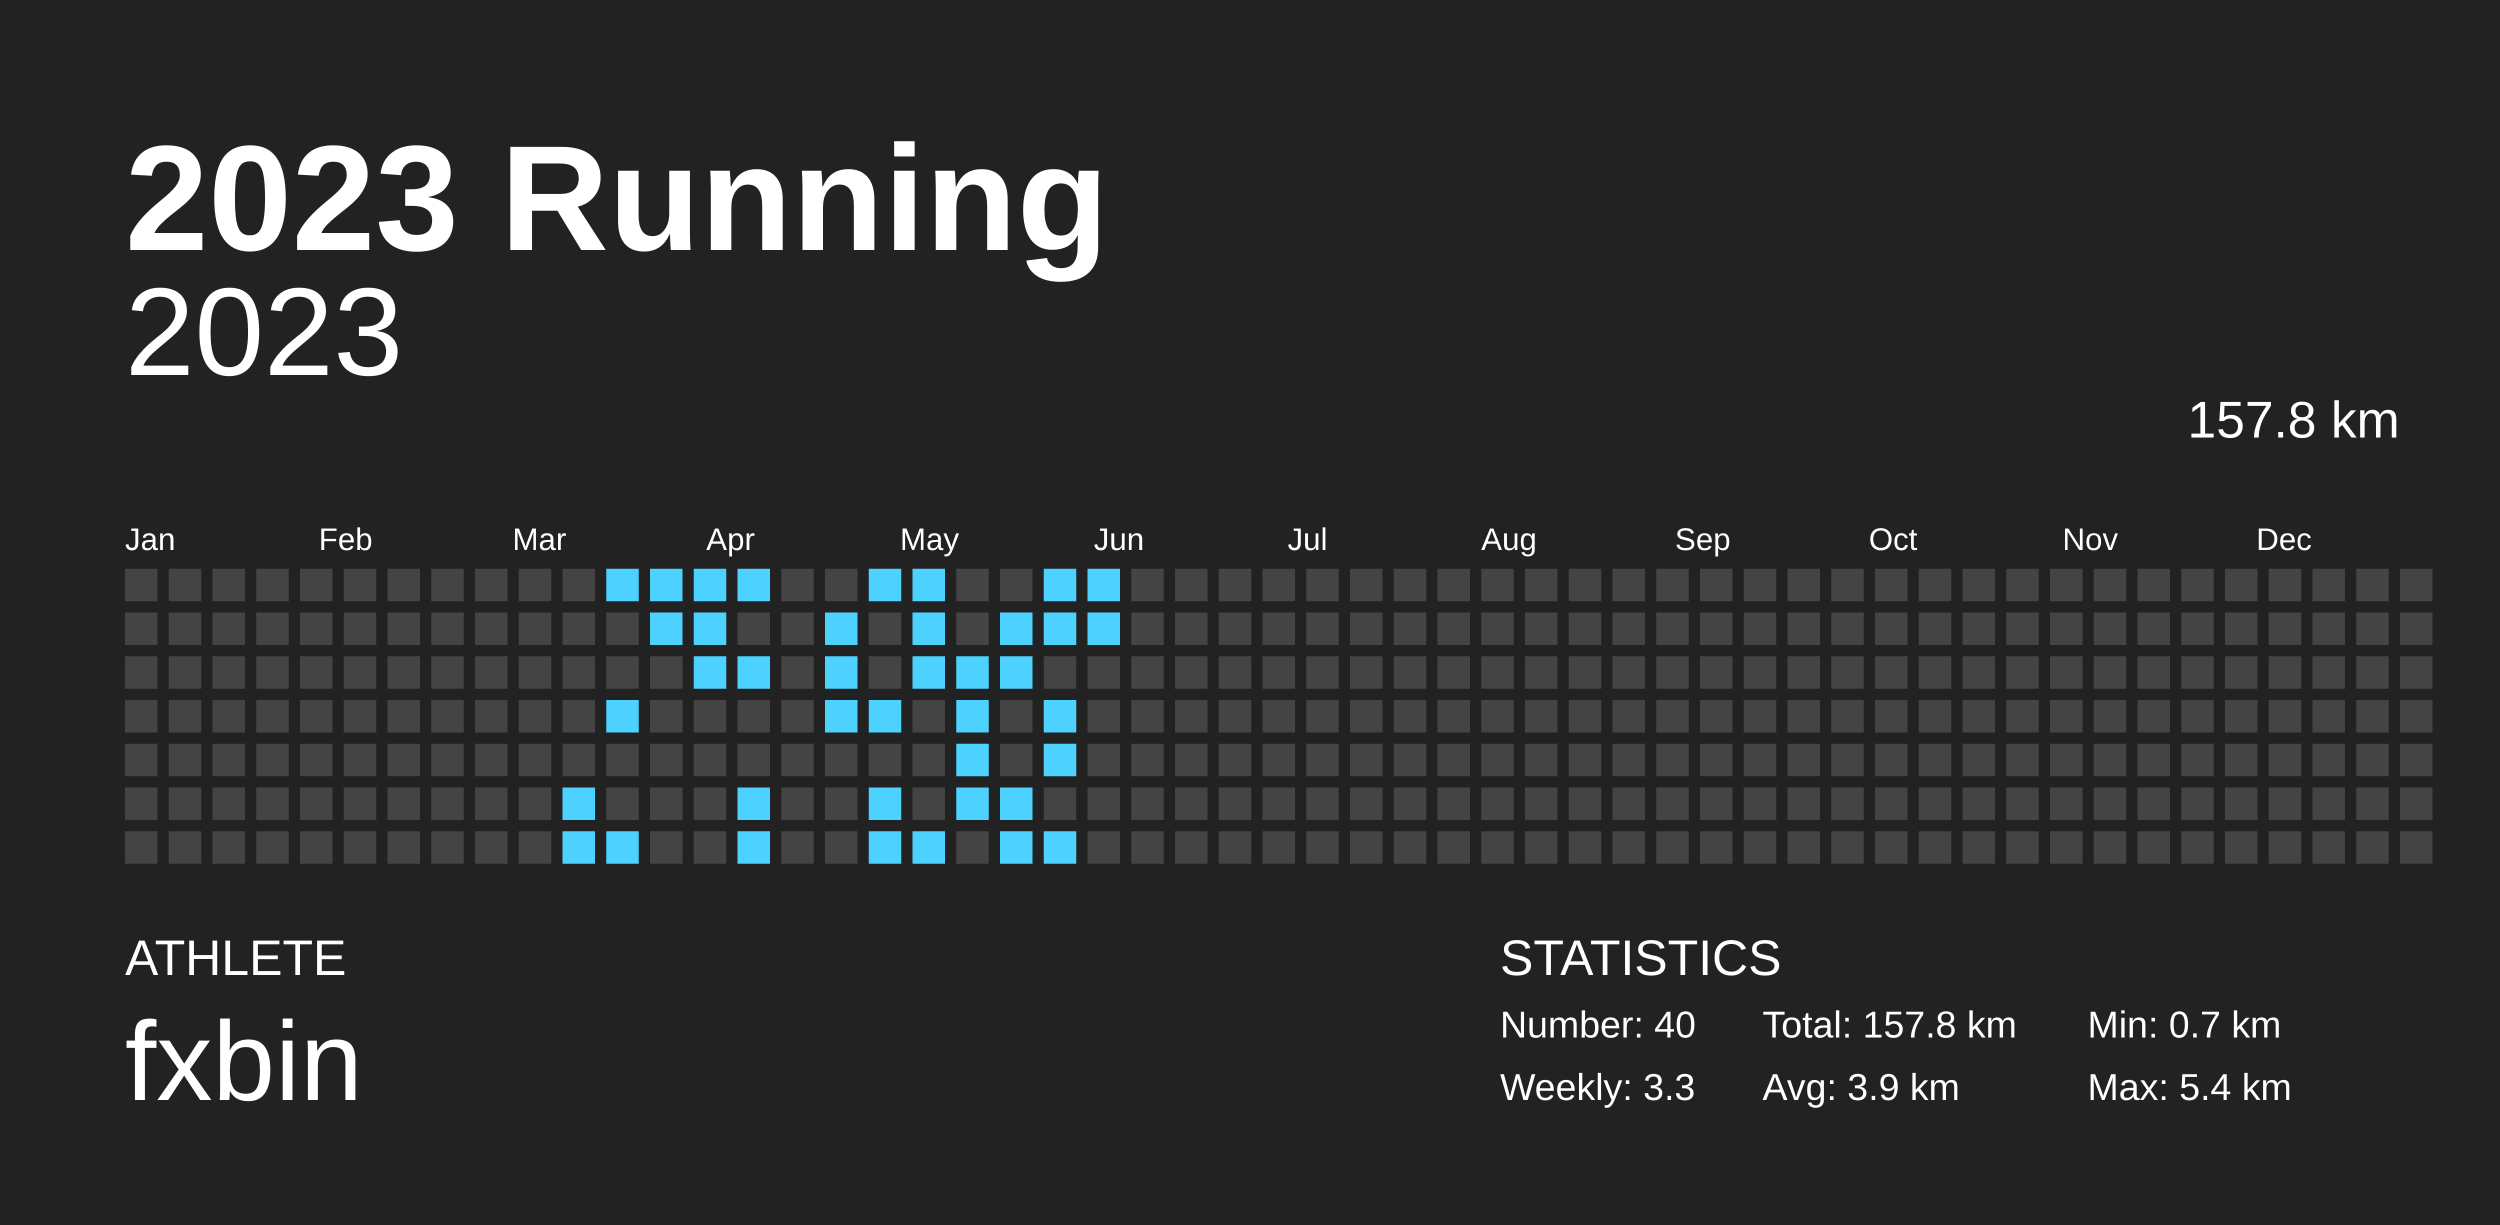
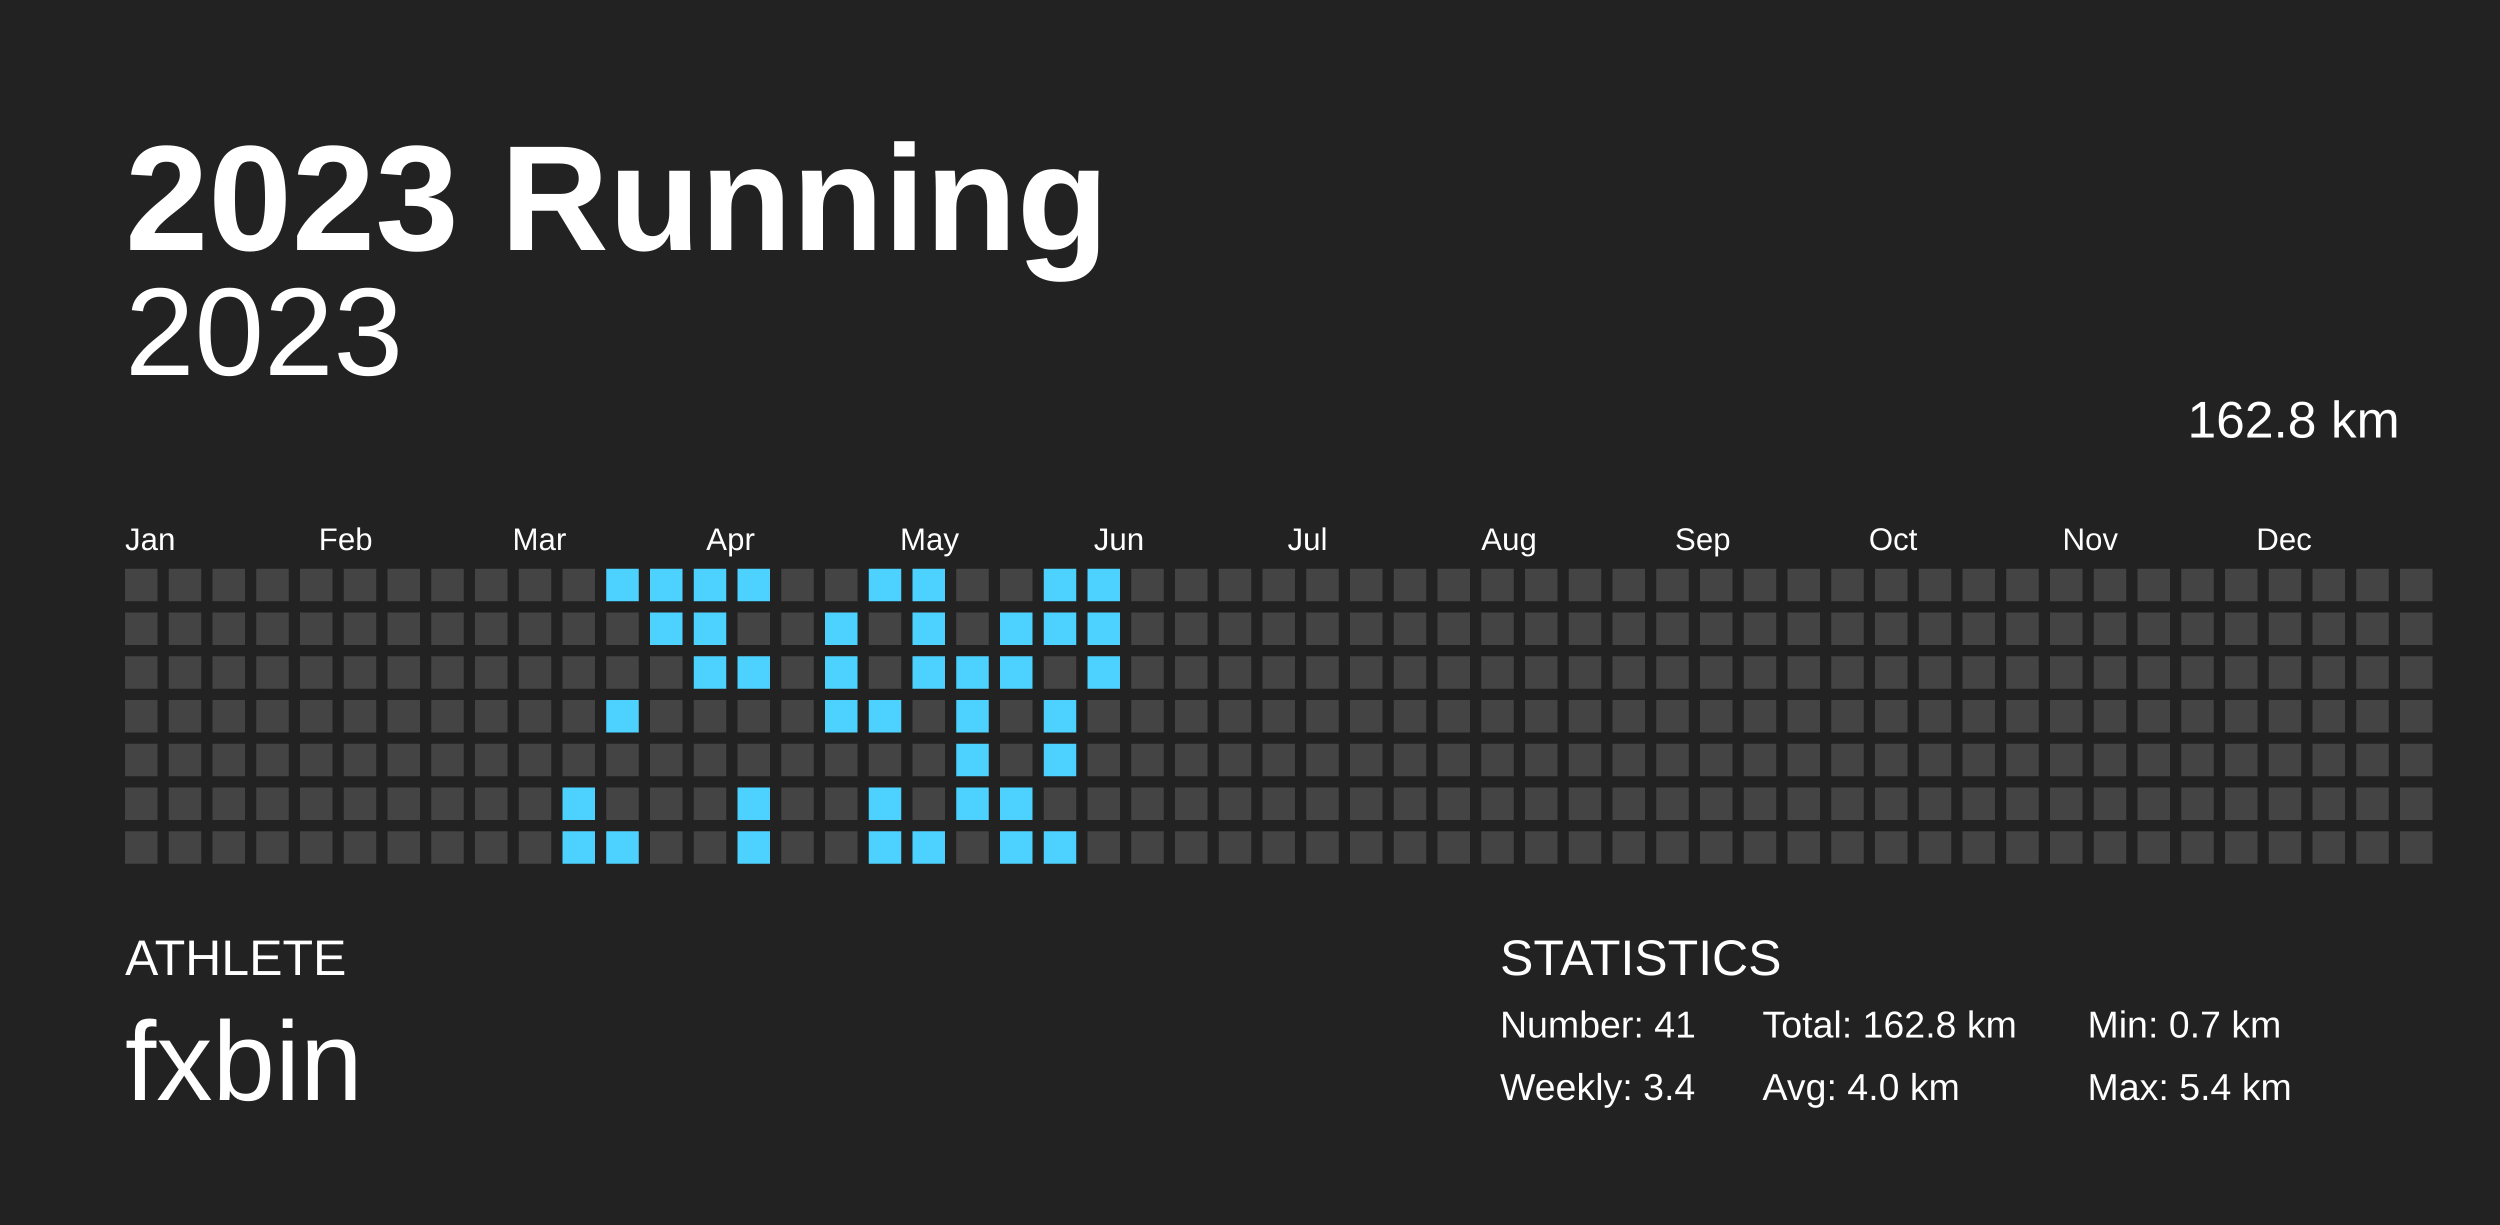
<svg xmlns="http://www.w3.org/2000/svg" baseProfile="full" height="98mm" version="1.1" viewBox="0,0,200,98" width="200mm">
  <defs />
  <rect fill="#222222" height="98" width="200" x="0" y="0" />
  <text fill="#FFFFFF" style="font-size:12px; font-family:Arial; font-weight:bold;" x="10" y="20">2023 Running</text>
  <text fill="#FFFFFF" style="font-size:4px; font-family:Arial" x="10" y="78">ATHLETE</text>
  <text fill="#FFFFFF" style="font-size:9px; font-family:Arial" x="10" y="88">fxbin</text>
  <text fill="#FFFFFF" style="font-size:4px; font-family:Arial" x="120" y="78">STATISTICS</text>
-   <text fill="#FFFFFF" style="font-size:3px; font-family:Arial" x="120" y="83">Number: 40</text>
-   <text fill="#FFFFFF" style="font-size:3px; font-family:Arial" x="120" y="88">Weekly: 3.3</text>
-   <text fill="#FFFFFF" style="font-size:3px; font-family:Arial" x="141" y="83">Total: 157.8 km</text>
-   <text fill="#FFFFFF" style="font-size:3px; font-family:Arial" x="141" y="88">Avg: 3.9 km</text>
+   <text fill="#FFFFFF" style="font-size:3px; font-family:Arial" x="120" y="83">Number: 41</text>
+   <text fill="#FFFFFF" style="font-size:3px; font-family:Arial" x="120" y="88">Weekly: 3.4</text>
+   <text fill="#FFFFFF" style="font-size:3px; font-family:Arial" x="141" y="83">Total: 162.8 km</text>
+   <text fill="#FFFFFF" style="font-size:3px; font-family:Arial" x="141" y="88">Avg: 4.0 km</text>
  <text fill="#FFFFFF" style="font-size:3px; font-family:Arial" x="167" y="83">Min: 0.7 km</text>
  <text fill="#FFFFFF" style="font-size:3px; font-family:Arial" x="167" y="88">Max: 5.4 km</text>
  <text alignment-baseline="hanging" fill="#FFFFFF" style="font-size:10.0px; font-family:Arial;" x="10" y="30">2023</text>
-   <text alignment-baseline="hanging" fill="#FFFFFF" style="font-size:4.125px; font-family:Arial;" x="175" y="35">157.8 km</text>
+   <text alignment-baseline="hanging" fill="#FFFFFF" style="font-size:4.125px; font-family:Arial;" x="175" y="35">162.8 km</text>
  <text fill="#FFFFFF" style="font-size:2.5px; font-family:Arial" x="10.0" y="44">Jan</text>
  <text fill="#FFFFFF" style="font-size:2.5px; font-family:Arial" x="25.5" y="44">Feb</text>
  <text fill="#FFFFFF" style="font-size:2.5px; font-family:Arial" x="41.0" y="44">Mar</text>
  <text fill="#FFFFFF" style="font-size:2.5px; font-family:Arial" x="56.5" y="44">Apr</text>
  <text fill="#FFFFFF" style="font-size:2.5px; font-family:Arial" x="72.0" y="44">May</text>
  <text fill="#FFFFFF" style="font-size:2.5px; font-family:Arial" x="87.5" y="44">Jun</text>
  <text fill="#FFFFFF" style="font-size:2.5px; font-family:Arial" x="103.0" y="44">Jul</text>
  <text fill="#FFFFFF" style="font-size:2.5px; font-family:Arial" x="118.5" y="44">Aug</text>
  <text fill="#FFFFFF" style="font-size:2.5px; font-family:Arial" x="134.0" y="44">Sep</text>
  <text fill="#FFFFFF" style="font-size:2.5px; font-family:Arial" x="149.5" y="44">Oct</text>
  <text fill="#FFFFFF" style="font-size:2.5px; font-family:Arial" x="165.0" y="44">Nov</text>
  <text fill="#FFFFFF" style="font-size:2.5px; font-family:Arial" x="180.5" y="44">Dec</text>
  <rect fill="#444444" height="2.6" width="2.6" x="10.0" y="45.5" />
  <rect fill="#444444" height="2.6" width="2.6" x="10.0" y="49.0" />
  <rect fill="#444444" height="2.6" width="2.6" x="10.0" y="52.5" />
  <rect fill="#444444" height="2.6" width="2.6" x="10.0" y="56.0" />
  <rect fill="#444444" height="2.6" width="2.6" x="10.0" y="59.5" />
  <rect fill="#444444" height="2.6" width="2.6" x="10.0" y="63.0" />
  <rect fill="#444444" height="2.6" width="2.6" x="10.0" y="66.5" />
  <rect fill="#444444" height="2.6" width="2.6" x="13.5" y="45.5" />
  <rect fill="#444444" height="2.6" width="2.6" x="13.5" y="49.0" />
  <rect fill="#444444" height="2.6" width="2.6" x="13.5" y="52.5" />
  <rect fill="#444444" height="2.6" width="2.6" x="13.5" y="56.0" />
  <rect fill="#444444" height="2.6" width="2.6" x="13.5" y="59.5" />
  <rect fill="#444444" height="2.6" width="2.6" x="13.5" y="63.0" />
  <rect fill="#444444" height="2.6" width="2.6" x="13.5" y="66.5" />
  <rect fill="#444444" height="2.6" width="2.6" x="17.0" y="45.5" />
  <rect fill="#444444" height="2.6" width="2.6" x="17.0" y="49.0" />
  <rect fill="#444444" height="2.6" width="2.6" x="17.0" y="52.5" />
  <rect fill="#444444" height="2.6" width="2.6" x="17.0" y="56.0" />
  <rect fill="#444444" height="2.6" width="2.6" x="17.0" y="59.5" />
  <rect fill="#444444" height="2.6" width="2.6" x="17.0" y="63.0" />
  <rect fill="#444444" height="2.6" width="2.6" x="17.0" y="66.5" />
  <rect fill="#444444" height="2.6" width="2.6" x="20.5" y="45.5" />
  <rect fill="#444444" height="2.6" width="2.6" x="20.5" y="49.0" />
  <rect fill="#444444" height="2.6" width="2.6" x="20.5" y="52.5" />
  <rect fill="#444444" height="2.6" width="2.6" x="20.5" y="56.0" />
  <rect fill="#444444" height="2.6" width="2.6" x="20.5" y="59.5" />
  <rect fill="#444444" height="2.6" width="2.6" x="20.5" y="63.0" />
  <rect fill="#444444" height="2.6" width="2.6" x="20.5" y="66.5" />
  <rect fill="#444444" height="2.6" width="2.6" x="24.0" y="45.5" />
  <rect fill="#444444" height="2.6" width="2.6" x="24.0" y="49.0" />
  <rect fill="#444444" height="2.6" width="2.6" x="24.0" y="52.5" />
  <rect fill="#444444" height="2.6" width="2.6" x="24.0" y="56.0" />
  <rect fill="#444444" height="2.6" width="2.6" x="24.0" y="59.5" />
  <rect fill="#444444" height="2.6" width="2.6" x="24.0" y="63.0" />
  <rect fill="#444444" height="2.6" width="2.6" x="24.0" y="66.5" />
  <rect fill="#444444" height="2.6" width="2.6" x="27.5" y="45.5" />
  <rect fill="#444444" height="2.6" width="2.6" x="27.5" y="49.0" />
  <rect fill="#444444" height="2.6" width="2.6" x="27.5" y="52.5" />
  <rect fill="#444444" height="2.6" width="2.6" x="27.5" y="56.0" />
  <rect fill="#444444" height="2.6" width="2.6" x="27.5" y="59.5" />
  <rect fill="#444444" height="2.6" width="2.6" x="27.5" y="63.0" />
  <rect fill="#444444" height="2.6" width="2.6" x="27.5" y="66.5" />
  <rect fill="#444444" height="2.6" width="2.6" x="31.0" y="45.5" />
  <rect fill="#444444" height="2.6" width="2.6" x="31.0" y="49.0" />
  <rect fill="#444444" height="2.6" width="2.6" x="31.0" y="52.5" />
  <rect fill="#444444" height="2.6" width="2.6" x="31.0" y="56.0" />
  <rect fill="#444444" height="2.6" width="2.6" x="31.0" y="59.5" />
  <rect fill="#444444" height="2.6" width="2.6" x="31.0" y="63.0" />
  <rect fill="#444444" height="2.6" width="2.6" x="31.0" y="66.5" />
  <rect fill="#444444" height="2.6" width="2.6" x="34.5" y="45.5" />
  <rect fill="#444444" height="2.6" width="2.6" x="34.5" y="49.0" />
  <rect fill="#444444" height="2.6" width="2.6" x="34.5" y="52.5" />
  <rect fill="#444444" height="2.6" width="2.6" x="34.5" y="56.0" />
  <rect fill="#444444" height="2.6" width="2.6" x="34.5" y="59.5" />
  <rect fill="#444444" height="2.6" width="2.6" x="34.5" y="63.0" />
  <rect fill="#444444" height="2.6" width="2.6" x="34.5" y="66.5" />
  <rect fill="#444444" height="2.6" width="2.6" x="38.0" y="45.5" />
  <rect fill="#444444" height="2.6" width="2.6" x="38.0" y="49.0" />
  <rect fill="#444444" height="2.6" width="2.6" x="38.0" y="52.5" />
  <rect fill="#444444" height="2.6" width="2.6" x="38.0" y="56.0" />
  <rect fill="#444444" height="2.6" width="2.6" x="38.0" y="59.5" />
  <rect fill="#444444" height="2.6" width="2.6" x="38.0" y="63.0" />
  <rect fill="#444444" height="2.6" width="2.6" x="38.0" y="66.5" />
  <rect fill="#444444" height="2.6" width="2.6" x="41.5" y="45.5" />
  <rect fill="#444444" height="2.6" width="2.6" x="41.5" y="49.0" />
  <rect fill="#444444" height="2.6" width="2.6" x="41.5" y="52.5" />
  <rect fill="#444444" height="2.6" width="2.6" x="41.5" y="56.0" />
  <rect fill="#444444" height="2.6" width="2.6" x="41.5" y="59.5" />
  <rect fill="#444444" height="2.6" width="2.6" x="41.5" y="63.0" />
  <rect fill="#444444" height="2.6" width="2.6" x="41.5" y="66.5" />
  <rect fill="#444444" height="2.6" width="2.6" x="45.0" y="45.5" />
  <rect fill="#444444" height="2.6" width="2.6" x="45.0" y="49.0" />
  <rect fill="#444444" height="2.6" width="2.6" x="45.0" y="52.5" />
  <rect fill="#444444" height="2.6" width="2.6" x="45.0" y="56.0" />
  <rect fill="#444444" height="2.6" width="2.6" x="45.0" y="59.5" />
  <rect fill="#4dd2ff" height="2.6" width="2.6" x="45.0" y="63.0" />
  <rect fill="#4dd2ff" height="2.6" width="2.6" x="45.0" y="66.5" />
  <rect fill="#4dd2ff" height="2.6" width="2.6" x="48.5" y="45.5" />
  <rect fill="#444444" height="2.6" width="2.6" x="48.5" y="49.0" />
  <rect fill="#444444" height="2.6" width="2.6" x="48.5" y="52.5" />
  <rect fill="#4dd2ff" height="2.6" width="2.6" x="48.5" y="56.0" />
  <rect fill="#444444" height="2.6" width="2.6" x="48.5" y="59.5" />
  <rect fill="#444444" height="2.6" width="2.6" x="48.5" y="63.0" />
  <rect fill="#4dd2ff" height="2.6" width="2.6" x="48.5" y="66.5" />
  <rect fill="#4dd2ff" height="2.6" width="2.6" x="52.0" y="45.5" />
  <rect fill="#4dd2ff" height="2.6" width="2.6" x="52.0" y="49.0" />
  <rect fill="#444444" height="2.6" width="2.6" x="52.0" y="52.5" />
  <rect fill="#444444" height="2.6" width="2.6" x="52.0" y="56.0" />
  <rect fill="#444444" height="2.6" width="2.6" x="52.0" y="59.5" />
  <rect fill="#444444" height="2.6" width="2.6" x="52.0" y="63.0" />
  <rect fill="#444444" height="2.6" width="2.6" x="52.0" y="66.5" />
  <rect fill="#4dd2ff" height="2.6" width="2.6" x="55.5" y="45.5" />
  <rect fill="#4dd2ff" height="2.6" width="2.6" x="55.5" y="49.0" />
  <rect fill="#4dd2ff" height="2.6" width="2.6" x="55.5" y="52.5" />
  <rect fill="#444444" height="2.6" width="2.6" x="55.5" y="56.0" />
  <rect fill="#444444" height="2.6" width="2.6" x="55.5" y="59.5" />
  <rect fill="#444444" height="2.6" width="2.6" x="55.5" y="63.0" />
  <rect fill="#444444" height="2.6" width="2.6" x="55.5" y="66.5" />
  <rect fill="#4dd2ff" height="2.6" width="2.6" x="59.0" y="45.5" />
  <rect fill="#444444" height="2.6" width="2.6" x="59.0" y="49.0" />
  <rect fill="#4dd2ff" height="2.6" width="2.6" x="59.0" y="52.5" />
  <rect fill="#444444" height="2.6" width="2.6" x="59.0" y="56.0" />
  <rect fill="#444444" height="2.6" width="2.6" x="59.0" y="59.5" />
  <rect fill="#4dd2ff" height="2.6" width="2.6" x="59.0" y="63.0" />
  <rect fill="#4dd2ff" height="2.6" width="2.6" x="59.0" y="66.5" />
  <rect fill="#444444" height="2.6" width="2.6" x="62.5" y="45.5" />
  <rect fill="#444444" height="2.6" width="2.6" x="62.5" y="49.0" />
  <rect fill="#444444" height="2.6" width="2.6" x="62.5" y="52.5" />
  <rect fill="#444444" height="2.6" width="2.6" x="62.5" y="56.0" />
  <rect fill="#444444" height="2.6" width="2.6" x="62.5" y="59.5" />
  <rect fill="#444444" height="2.6" width="2.6" x="62.5" y="63.0" />
  <rect fill="#444444" height="2.6" width="2.6" x="62.5" y="66.5" />
  <rect fill="#444444" height="2.6" width="2.6" x="66.0" y="45.5" />
  <rect fill="#4dd2ff" height="2.6" width="2.6" x="66.0" y="49.0" />
  <rect fill="#4dd2ff" height="2.6" width="2.6" x="66.0" y="52.5" />
  <rect fill="#4dd2ff" height="2.6" width="2.6" x="66.0" y="56.0" />
  <rect fill="#444444" height="2.6" width="2.6" x="66.0" y="59.5" />
  <rect fill="#444444" height="2.6" width="2.6" x="66.0" y="63.0" />
  <rect fill="#444444" height="2.6" width="2.6" x="66.0" y="66.5" />
  <rect fill="#4dd2ff" height="2.6" width="2.6" x="69.5" y="45.5" />
  <rect fill="#444444" height="2.6" width="2.6" x="69.5" y="49.0" />
  <rect fill="#444444" height="2.6" width="2.6" x="69.5" y="52.5" />
  <rect fill="#4dd2ff" height="2.6" width="2.6" x="69.5" y="56.0" />
  <rect fill="#444444" height="2.6" width="2.6" x="69.5" y="59.5" />
  <rect fill="#4dd2ff" height="2.6" width="2.6" x="69.5" y="63.0" />
  <rect fill="#4dd2ff" height="2.6" width="2.6" x="69.5" y="66.5" />
  <rect fill="#4dd2ff" height="2.6" width="2.6" x="73.0" y="45.5" />
  <rect fill="#4dd2ff" height="2.6" width="2.6" x="73.0" y="49.0" />
  <rect fill="#4dd2ff" height="2.6" width="2.6" x="73.0" y="52.5" />
  <rect fill="#444444" height="2.6" width="2.6" x="73.0" y="56.0" />
  <rect fill="#444444" height="2.6" width="2.6" x="73.0" y="59.5" />
  <rect fill="#444444" height="2.6" width="2.6" x="73.0" y="63.0" />
  <rect fill="#4dd2ff" height="2.6" width="2.6" x="73.0" y="66.5" />
  <rect fill="#444444" height="2.6" width="2.6" x="76.5" y="45.5" />
  <rect fill="#444444" height="2.6" width="2.6" x="76.5" y="49.0" />
  <rect fill="#4dd2ff" height="2.6" width="2.6" x="76.5" y="52.5" />
  <rect fill="#4dd2ff" height="2.6" width="2.6" x="76.5" y="56.0" />
  <rect fill="#4dd2ff" height="2.6" width="2.6" x="76.5" y="59.5" />
  <rect fill="#4dd2ff" height="2.6" width="2.6" x="76.5" y="63.0" />
  <rect fill="#444444" height="2.6" width="2.6" x="76.5" y="66.5" />
  <rect fill="#444444" height="2.6" width="2.6" x="80.0" y="45.5" />
  <rect fill="#4dd2ff" height="2.6" width="2.6" x="80.0" y="49.0" />
  <rect fill="#4dd2ff" height="2.6" width="2.6" x="80.0" y="52.5" />
  <rect fill="#444444" height="2.6" width="2.6" x="80.0" y="56.0" />
  <rect fill="#444444" height="2.6" width="2.6" x="80.0" y="59.5" />
  <rect fill="#4dd2ff" height="2.6" width="2.6" x="80.0" y="63.0" />
  <rect fill="#4dd2ff" height="2.6" width="2.6" x="80.0" y="66.5" />
  <rect fill="#4dd2ff" height="2.6" width="2.6" x="83.5" y="45.5" />
  <rect fill="#4dd2ff" height="2.6" width="2.6" x="83.5" y="49.0" />
  <rect fill="#444444" height="2.6" width="2.6" x="83.5" y="52.5" />
  <rect fill="#4dd2ff" height="2.6" width="2.6" x="83.5" y="56.0" />
  <rect fill="#4dd2ff" height="2.6" width="2.6" x="83.5" y="59.5" />
  <rect fill="#444444" height="2.6" width="2.6" x="83.5" y="63.0" />
  <rect fill="#4dd2ff" height="2.6" width="2.6" x="83.5" y="66.5" />
  <rect fill="#4dd2ff" height="2.6" width="2.6" x="87.0" y="45.5" />
  <rect fill="#4dd2ff" height="2.6" width="2.6" x="87.0" y="49.0" />
-   <rect fill="#444444" height="2.6" width="2.6" x="87.0" y="52.5" />
+   <rect fill="#4dd2ff" height="2.6" width="2.6" x="87.0" y="52.5" />
  <rect fill="#444444" height="2.6" width="2.6" x="87.0" y="56.0" />
  <rect fill="#444444" height="2.6" width="2.6" x="87.0" y="59.5" />
  <rect fill="#444444" height="2.6" width="2.6" x="87.0" y="63.0" />
  <rect fill="#444444" height="2.6" width="2.6" x="87.0" y="66.5" />
  <rect fill="#444444" height="2.6" width="2.6" x="90.5" y="45.5" />
  <rect fill="#444444" height="2.6" width="2.6" x="90.5" y="49.0" />
  <rect fill="#444444" height="2.6" width="2.6" x="90.5" y="52.5" />
  <rect fill="#444444" height="2.6" width="2.6" x="90.5" y="56.0" />
  <rect fill="#444444" height="2.6" width="2.6" x="90.5" y="59.5" />
  <rect fill="#444444" height="2.6" width="2.6" x="90.5" y="63.0" />
  <rect fill="#444444" height="2.6" width="2.6" x="90.5" y="66.5" />
  <rect fill="#444444" height="2.6" width="2.6" x="94.0" y="45.5" />
  <rect fill="#444444" height="2.6" width="2.6" x="94.0" y="49.0" />
  <rect fill="#444444" height="2.6" width="2.6" x="94.0" y="52.5" />
  <rect fill="#444444" height="2.6" width="2.6" x="94.0" y="56.0" />
  <rect fill="#444444" height="2.6" width="2.6" x="94.0" y="59.5" />
  <rect fill="#444444" height="2.6" width="2.6" x="94.0" y="63.0" />
  <rect fill="#444444" height="2.6" width="2.6" x="94.0" y="66.5" />
  <rect fill="#444444" height="2.6" width="2.6" x="97.5" y="45.5" />
  <rect fill="#444444" height="2.6" width="2.6" x="97.5" y="49.0" />
  <rect fill="#444444" height="2.6" width="2.6" x="97.5" y="52.5" />
  <rect fill="#444444" height="2.6" width="2.6" x="97.5" y="56.0" />
  <rect fill="#444444" height="2.6" width="2.6" x="97.5" y="59.5" />
  <rect fill="#444444" height="2.6" width="2.6" x="97.5" y="63.0" />
  <rect fill="#444444" height="2.6" width="2.6" x="97.5" y="66.5" />
  <rect fill="#444444" height="2.6" width="2.6" x="101.0" y="45.5" />
  <rect fill="#444444" height="2.6" width="2.6" x="101.0" y="49.0" />
  <rect fill="#444444" height="2.6" width="2.6" x="101.0" y="52.5" />
  <rect fill="#444444" height="2.6" width="2.6" x="101.0" y="56.0" />
  <rect fill="#444444" height="2.6" width="2.6" x="101.0" y="59.5" />
  <rect fill="#444444" height="2.6" width="2.6" x="101.0" y="63.0" />
  <rect fill="#444444" height="2.6" width="2.6" x="101.0" y="66.5" />
  <rect fill="#444444" height="2.6" width="2.6" x="104.5" y="45.5" />
  <rect fill="#444444" height="2.6" width="2.6" x="104.5" y="49.0" />
  <rect fill="#444444" height="2.6" width="2.6" x="104.5" y="52.5" />
  <rect fill="#444444" height="2.6" width="2.6" x="104.5" y="56.0" />
  <rect fill="#444444" height="2.6" width="2.6" x="104.5" y="59.5" />
  <rect fill="#444444" height="2.6" width="2.6" x="104.5" y="63.0" />
  <rect fill="#444444" height="2.6" width="2.6" x="104.5" y="66.5" />
  <rect fill="#444444" height="2.6" width="2.6" x="108.0" y="45.5" />
  <rect fill="#444444" height="2.6" width="2.6" x="108.0" y="49.0" />
  <rect fill="#444444" height="2.6" width="2.6" x="108.0" y="52.5" />
  <rect fill="#444444" height="2.6" width="2.6" x="108.0" y="56.0" />
  <rect fill="#444444" height="2.6" width="2.6" x="108.0" y="59.5" />
  <rect fill="#444444" height="2.6" width="2.6" x="108.0" y="63.0" />
  <rect fill="#444444" height="2.6" width="2.6" x="108.0" y="66.5" />
  <rect fill="#444444" height="2.6" width="2.6" x="111.5" y="45.5" />
  <rect fill="#444444" height="2.6" width="2.6" x="111.5" y="49.0" />
  <rect fill="#444444" height="2.6" width="2.6" x="111.5" y="52.5" />
  <rect fill="#444444" height="2.6" width="2.6" x="111.5" y="56.0" />
  <rect fill="#444444" height="2.6" width="2.6" x="111.5" y="59.5" />
  <rect fill="#444444" height="2.6" width="2.6" x="111.5" y="63.0" />
  <rect fill="#444444" height="2.6" width="2.6" x="111.5" y="66.5" />
  <rect fill="#444444" height="2.6" width="2.6" x="115.0" y="45.5" />
  <rect fill="#444444" height="2.6" width="2.6" x="115.0" y="49.0" />
  <rect fill="#444444" height="2.6" width="2.6" x="115.0" y="52.5" />
  <rect fill="#444444" height="2.6" width="2.6" x="115.0" y="56.0" />
  <rect fill="#444444" height="2.6" width="2.6" x="115.0" y="59.5" />
  <rect fill="#444444" height="2.6" width="2.6" x="115.0" y="63.0" />
  <rect fill="#444444" height="2.6" width="2.6" x="115.0" y="66.5" />
  <rect fill="#444444" height="2.6" width="2.6" x="118.5" y="45.5" />
  <rect fill="#444444" height="2.6" width="2.6" x="118.5" y="49.0" />
  <rect fill="#444444" height="2.6" width="2.6" x="118.5" y="52.5" />
  <rect fill="#444444" height="2.6" width="2.6" x="118.5" y="56.0" />
  <rect fill="#444444" height="2.6" width="2.6" x="118.5" y="59.5" />
  <rect fill="#444444" height="2.6" width="2.6" x="118.5" y="63.0" />
  <rect fill="#444444" height="2.6" width="2.6" x="118.5" y="66.5" />
  <rect fill="#444444" height="2.6" width="2.6" x="122.0" y="45.5" />
  <rect fill="#444444" height="2.6" width="2.6" x="122.0" y="49.0" />
  <rect fill="#444444" height="2.6" width="2.6" x="122.0" y="52.5" />
  <rect fill="#444444" height="2.6" width="2.6" x="122.0" y="56.0" />
  <rect fill="#444444" height="2.6" width="2.6" x="122.0" y="59.5" />
  <rect fill="#444444" height="2.6" width="2.6" x="122.0" y="63.0" />
  <rect fill="#444444" height="2.6" width="2.6" x="122.0" y="66.5" />
  <rect fill="#444444" height="2.6" width="2.6" x="125.5" y="45.5" />
  <rect fill="#444444" height="2.6" width="2.6" x="125.5" y="49.0" />
  <rect fill="#444444" height="2.6" width="2.6" x="125.5" y="52.5" />
  <rect fill="#444444" height="2.6" width="2.6" x="125.5" y="56.0" />
  <rect fill="#444444" height="2.6" width="2.6" x="125.5" y="59.5" />
  <rect fill="#444444" height="2.6" width="2.6" x="125.5" y="63.0" />
  <rect fill="#444444" height="2.6" width="2.6" x="125.5" y="66.5" />
  <rect fill="#444444" height="2.6" width="2.6" x="129.0" y="45.5" />
  <rect fill="#444444" height="2.6" width="2.6" x="129.0" y="49.0" />
  <rect fill="#444444" height="2.6" width="2.6" x="129.0" y="52.5" />
  <rect fill="#444444" height="2.6" width="2.6" x="129.0" y="56.0" />
  <rect fill="#444444" height="2.6" width="2.6" x="129.0" y="59.5" />
  <rect fill="#444444" height="2.6" width="2.6" x="129.0" y="63.0" />
  <rect fill="#444444" height="2.6" width="2.6" x="129.0" y="66.5" />
  <rect fill="#444444" height="2.6" width="2.6" x="132.5" y="45.5" />
  <rect fill="#444444" height="2.6" width="2.6" x="132.5" y="49.0" />
  <rect fill="#444444" height="2.6" width="2.6" x="132.5" y="52.5" />
  <rect fill="#444444" height="2.6" width="2.6" x="132.5" y="56.0" />
  <rect fill="#444444" height="2.6" width="2.6" x="132.5" y="59.5" />
  <rect fill="#444444" height="2.6" width="2.6" x="132.5" y="63.0" />
  <rect fill="#444444" height="2.6" width="2.6" x="132.5" y="66.5" />
  <rect fill="#444444" height="2.6" width="2.6" x="136.0" y="45.5" />
  <rect fill="#444444" height="2.6" width="2.6" x="136.0" y="49.0" />
  <rect fill="#444444" height="2.6" width="2.6" x="136.0" y="52.5" />
  <rect fill="#444444" height="2.6" width="2.6" x="136.0" y="56.0" />
  <rect fill="#444444" height="2.6" width="2.6" x="136.0" y="59.5" />
  <rect fill="#444444" height="2.6" width="2.6" x="136.0" y="63.0" />
  <rect fill="#444444" height="2.6" width="2.6" x="136.0" y="66.5" />
  <rect fill="#444444" height="2.6" width="2.6" x="139.5" y="45.5" />
  <rect fill="#444444" height="2.6" width="2.6" x="139.5" y="49.0" />
  <rect fill="#444444" height="2.6" width="2.6" x="139.5" y="52.5" />
  <rect fill="#444444" height="2.6" width="2.6" x="139.5" y="56.0" />
  <rect fill="#444444" height="2.6" width="2.6" x="139.5" y="59.5" />
  <rect fill="#444444" height="2.6" width="2.6" x="139.5" y="63.0" />
  <rect fill="#444444" height="2.6" width="2.6" x="139.5" y="66.5" />
  <rect fill="#444444" height="2.6" width="2.6" x="143.0" y="45.5" />
  <rect fill="#444444" height="2.6" width="2.6" x="143.0" y="49.0" />
  <rect fill="#444444" height="2.6" width="2.6" x="143.0" y="52.5" />
  <rect fill="#444444" height="2.6" width="2.6" x="143.0" y="56.0" />
  <rect fill="#444444" height="2.6" width="2.6" x="143.0" y="59.5" />
  <rect fill="#444444" height="2.6" width="2.6" x="143.0" y="63.0" />
  <rect fill="#444444" height="2.6" width="2.6" x="143.0" y="66.5" />
  <rect fill="#444444" height="2.6" width="2.6" x="146.5" y="45.5" />
  <rect fill="#444444" height="2.6" width="2.6" x="146.5" y="49.0" />
  <rect fill="#444444" height="2.6" width="2.6" x="146.5" y="52.5" />
  <rect fill="#444444" height="2.6" width="2.6" x="146.5" y="56.0" />
  <rect fill="#444444" height="2.6" width="2.6" x="146.5" y="59.5" />
  <rect fill="#444444" height="2.6" width="2.6" x="146.5" y="63.0" />
  <rect fill="#444444" height="2.6" width="2.6" x="146.5" y="66.5" />
  <rect fill="#444444" height="2.6" width="2.6" x="150.0" y="45.5" />
  <rect fill="#444444" height="2.6" width="2.6" x="150.0" y="49.0" />
  <rect fill="#444444" height="2.6" width="2.6" x="150.0" y="52.5" />
  <rect fill="#444444" height="2.6" width="2.6" x="150.0" y="56.0" />
  <rect fill="#444444" height="2.6" width="2.6" x="150.0" y="59.5" />
  <rect fill="#444444" height="2.6" width="2.6" x="150.0" y="63.0" />
  <rect fill="#444444" height="2.6" width="2.6" x="150.0" y="66.5" />
  <rect fill="#444444" height="2.6" width="2.6" x="153.5" y="45.5" />
  <rect fill="#444444" height="2.6" width="2.6" x="153.5" y="49.0" />
  <rect fill="#444444" height="2.6" width="2.6" x="153.5" y="52.5" />
  <rect fill="#444444" height="2.6" width="2.6" x="153.5" y="56.0" />
  <rect fill="#444444" height="2.6" width="2.6" x="153.5" y="59.5" />
  <rect fill="#444444" height="2.6" width="2.6" x="153.5" y="63.0" />
  <rect fill="#444444" height="2.6" width="2.6" x="153.5" y="66.5" />
  <rect fill="#444444" height="2.6" width="2.6" x="157.0" y="45.5" />
  <rect fill="#444444" height="2.6" width="2.6" x="157.0" y="49.0" />
  <rect fill="#444444" height="2.6" width="2.6" x="157.0" y="52.5" />
  <rect fill="#444444" height="2.6" width="2.6" x="157.0" y="56.0" />
  <rect fill="#444444" height="2.6" width="2.6" x="157.0" y="59.5" />
  <rect fill="#444444" height="2.6" width="2.6" x="157.0" y="63.0" />
  <rect fill="#444444" height="2.6" width="2.6" x="157.0" y="66.5" />
  <rect fill="#444444" height="2.6" width="2.6" x="160.5" y="45.5" />
  <rect fill="#444444" height="2.6" width="2.6" x="160.5" y="49.0" />
  <rect fill="#444444" height="2.6" width="2.6" x="160.5" y="52.5" />
  <rect fill="#444444" height="2.6" width="2.6" x="160.5" y="56.0" />
  <rect fill="#444444" height="2.6" width="2.6" x="160.5" y="59.5" />
  <rect fill="#444444" height="2.6" width="2.6" x="160.5" y="63.0" />
  <rect fill="#444444" height="2.6" width="2.6" x="160.5" y="66.5" />
  <rect fill="#444444" height="2.6" width="2.6" x="164.0" y="45.5" />
  <rect fill="#444444" height="2.6" width="2.6" x="164.0" y="49.0" />
  <rect fill="#444444" height="2.6" width="2.6" x="164.0" y="52.5" />
  <rect fill="#444444" height="2.6" width="2.6" x="164.0" y="56.0" />
  <rect fill="#444444" height="2.6" width="2.6" x="164.0" y="59.5" />
  <rect fill="#444444" height="2.6" width="2.6" x="164.0" y="63.0" />
  <rect fill="#444444" height="2.6" width="2.6" x="164.0" y="66.5" />
  <rect fill="#444444" height="2.6" width="2.6" x="167.5" y="45.5" />
  <rect fill="#444444" height="2.6" width="2.6" x="167.5" y="49.0" />
  <rect fill="#444444" height="2.6" width="2.6" x="167.5" y="52.5" />
  <rect fill="#444444" height="2.6" width="2.6" x="167.5" y="56.0" />
  <rect fill="#444444" height="2.6" width="2.6" x="167.5" y="59.5" />
  <rect fill="#444444" height="2.6" width="2.6" x="167.5" y="63.0" />
  <rect fill="#444444" height="2.6" width="2.6" x="167.5" y="66.5" />
  <rect fill="#444444" height="2.6" width="2.6" x="171.0" y="45.5" />
  <rect fill="#444444" height="2.6" width="2.6" x="171.0" y="49.0" />
  <rect fill="#444444" height="2.6" width="2.6" x="171.0" y="52.5" />
  <rect fill="#444444" height="2.6" width="2.6" x="171.0" y="56.0" />
  <rect fill="#444444" height="2.6" width="2.6" x="171.0" y="59.5" />
  <rect fill="#444444" height="2.6" width="2.6" x="171.0" y="63.0" />
  <rect fill="#444444" height="2.6" width="2.6" x="171.0" y="66.5" />
  <rect fill="#444444" height="2.6" width="2.6" x="174.5" y="45.5" />
  <rect fill="#444444" height="2.6" width="2.6" x="174.5" y="49.0" />
  <rect fill="#444444" height="2.6" width="2.6" x="174.5" y="52.5" />
  <rect fill="#444444" height="2.6" width="2.6" x="174.5" y="56.0" />
  <rect fill="#444444" height="2.6" width="2.6" x="174.5" y="59.5" />
  <rect fill="#444444" height="2.6" width="2.6" x="174.5" y="63.0" />
  <rect fill="#444444" height="2.6" width="2.6" x="174.5" y="66.5" />
  <rect fill="#444444" height="2.6" width="2.6" x="178.0" y="45.5" />
  <rect fill="#444444" height="2.6" width="2.6" x="178.0" y="49.0" />
  <rect fill="#444444" height="2.6" width="2.6" x="178.0" y="52.5" />
  <rect fill="#444444" height="2.6" width="2.6" x="178.0" y="56.0" />
  <rect fill="#444444" height="2.6" width="2.6" x="178.0" y="59.5" />
  <rect fill="#444444" height="2.6" width="2.6" x="178.0" y="63.0" />
  <rect fill="#444444" height="2.6" width="2.6" x="178.0" y="66.5" />
  <rect fill="#444444" height="2.6" width="2.6" x="181.5" y="45.5" />
  <rect fill="#444444" height="2.6" width="2.6" x="181.5" y="49.0" />
  <rect fill="#444444" height="2.6" width="2.6" x="181.5" y="52.5" />
  <rect fill="#444444" height="2.6" width="2.6" x="181.5" y="56.0" />
  <rect fill="#444444" height="2.6" width="2.6" x="181.5" y="59.5" />
  <rect fill="#444444" height="2.6" width="2.6" x="181.5" y="63.0" />
  <rect fill="#444444" height="2.6" width="2.6" x="181.5" y="66.5" />
  <rect fill="#444444" height="2.6" width="2.6" x="185.0" y="45.5" />
  <rect fill="#444444" height="2.6" width="2.6" x="185.0" y="49.0" />
  <rect fill="#444444" height="2.6" width="2.6" x="185.0" y="52.5" />
  <rect fill="#444444" height="2.6" width="2.6" x="185.0" y="56.0" />
  <rect fill="#444444" height="2.6" width="2.6" x="185.0" y="59.5" />
  <rect fill="#444444" height="2.6" width="2.6" x="185.0" y="63.0" />
  <rect fill="#444444" height="2.6" width="2.6" x="185.0" y="66.5" />
  <rect fill="#444444" height="2.6" width="2.6" x="188.5" y="45.5" />
  <rect fill="#444444" height="2.6" width="2.6" x="188.5" y="49.0" />
  <rect fill="#444444" height="2.6" width="2.6" x="188.5" y="52.5" />
  <rect fill="#444444" height="2.6" width="2.6" x="188.5" y="56.0" />
  <rect fill="#444444" height="2.6" width="2.6" x="188.5" y="59.5" />
  <rect fill="#444444" height="2.6" width="2.6" x="188.5" y="63.0" />
  <rect fill="#444444" height="2.6" width="2.6" x="188.5" y="66.5" />
  <rect fill="#444444" height="2.6" width="2.6" x="192.0" y="45.5" />
  <rect fill="#444444" height="2.6" width="2.6" x="192.0" y="49.0" />
  <rect fill="#444444" height="2.6" width="2.6" x="192.0" y="52.5" />
  <rect fill="#444444" height="2.6" width="2.6" x="192.0" y="56.0" />
  <rect fill="#444444" height="2.6" width="2.6" x="192.0" y="59.5" />
  <rect fill="#444444" height="2.6" width="2.6" x="192.0" y="63.0" />
  <rect fill="#444444" height="2.6" width="2.6" x="192.0" y="66.5" />
</svg>
